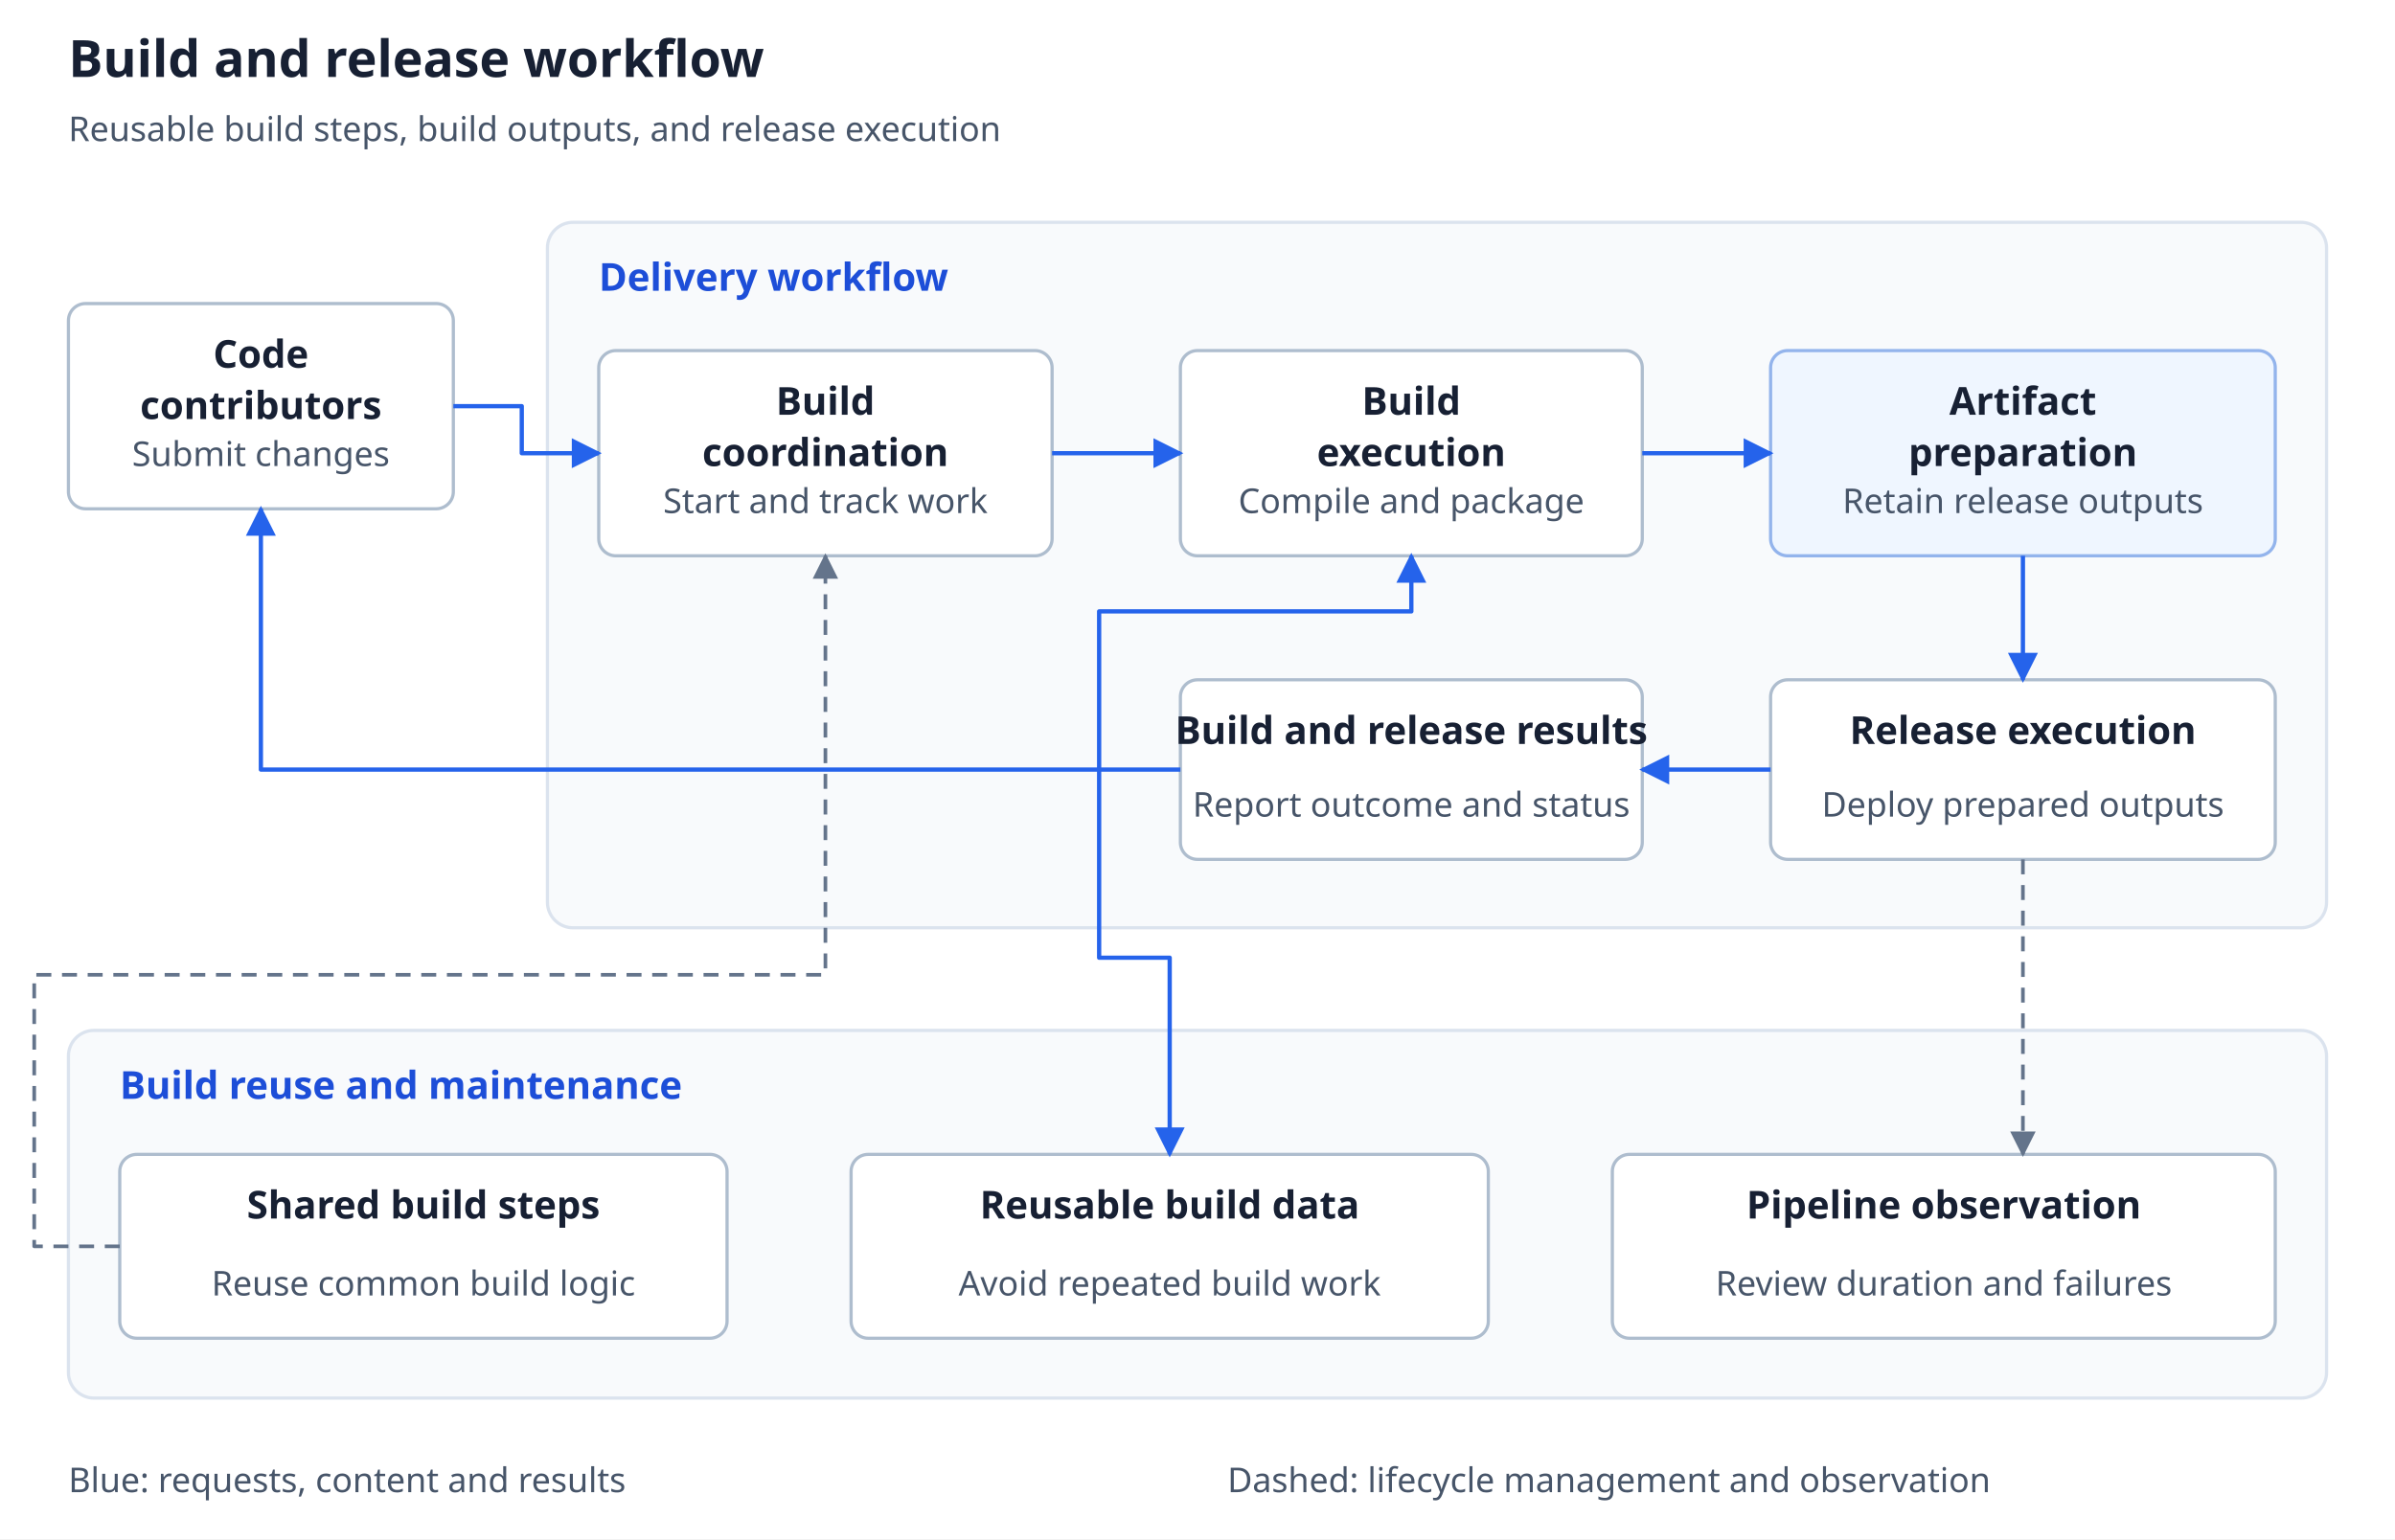
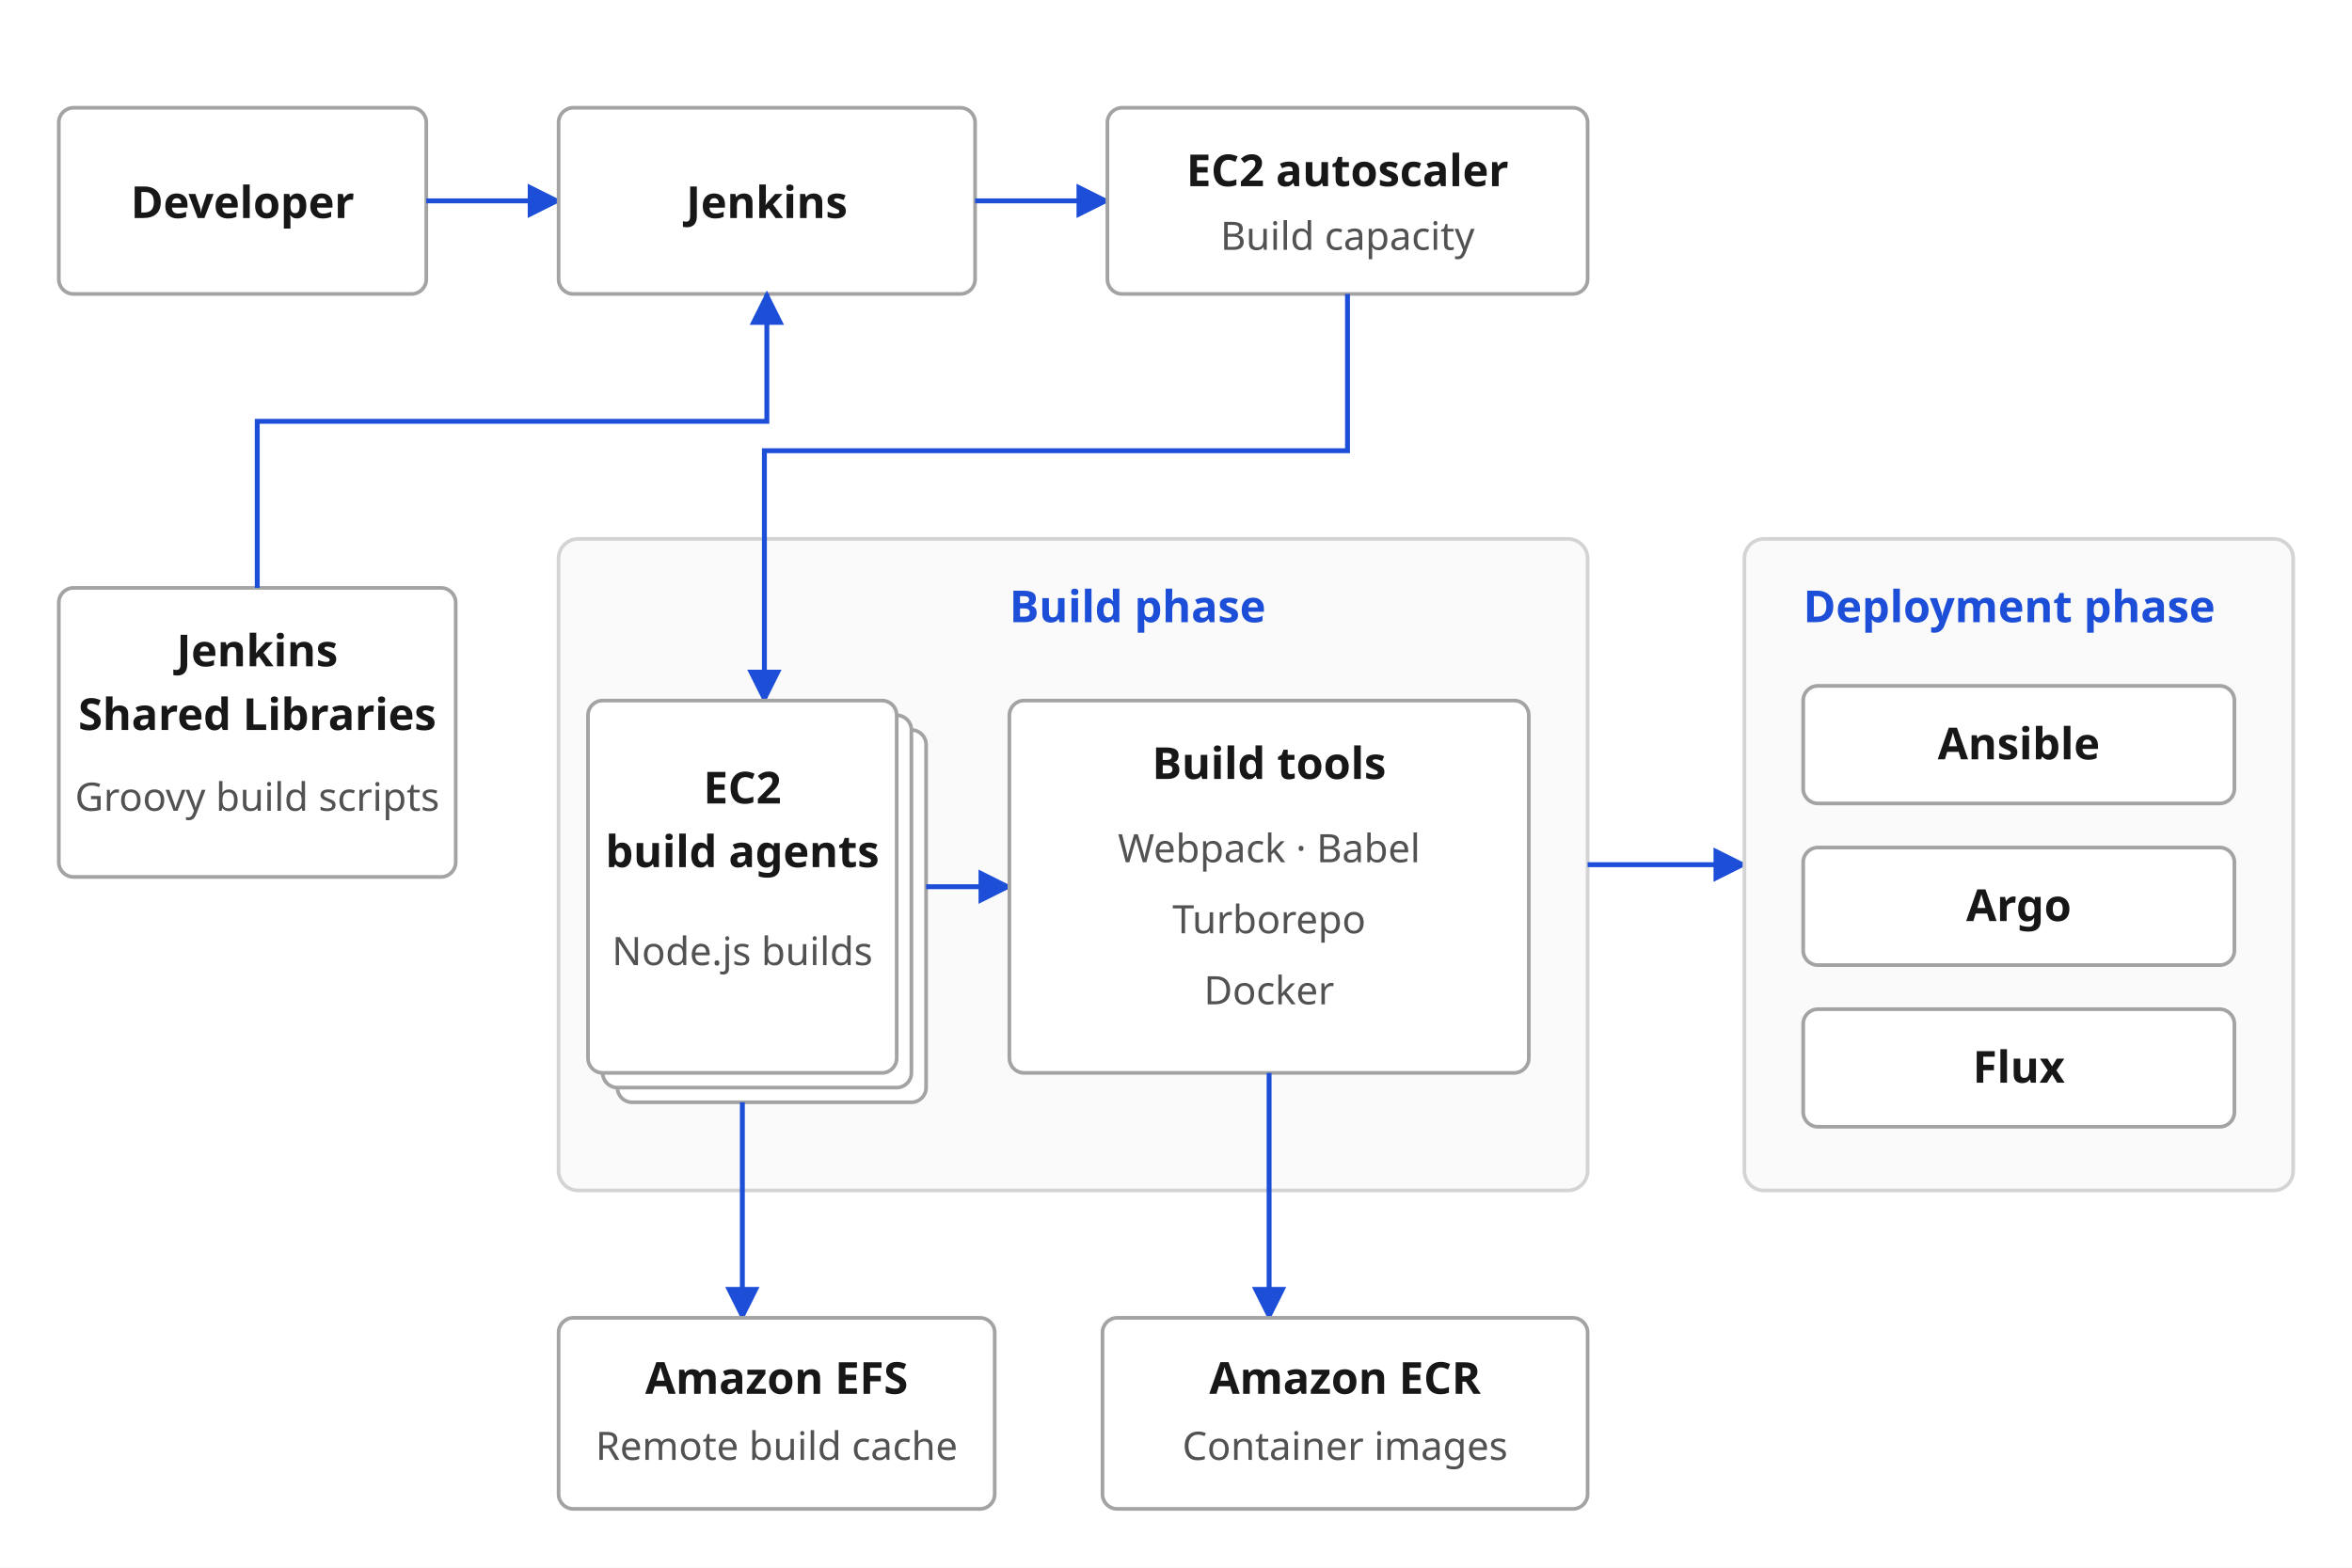
- <svg xmlns="http://www.w3.org/2000/svg" viewBox="0 0 1120 720" role="img" aria-labelledby="diagram-title diagram-description">
+ <svg xmlns="http://www.w3.org/2000/svg" viewBox="0 0 960 640" role="img" aria-labelledby="title desc">
  <defs>
    <marker id="arrow" viewBox="0 0 10 10" refX="9" refY="5" markerWidth="7" markerHeight="7" orient="auto-start-reverse">
-       <path d="M0 0 10 5 0 10Z" fill="#2563eb" />
-     </marker>
-     <marker id="control-arrow" viewBox="0 0 10 10" refX="9" refY="5" markerWidth="7" markerHeight="7" orient="auto">
-       <path d="M0 0 10 5 0 10Z" fill="#64748b" />
+       <path d="M0 0 10 5 0 10Z" fill="#1d4ed8" />
    </marker>
  </defs>
-   <style>text{font-family:Geist,'Segoe UI',system-ui,sans-serif;fill:#172033}.title{font-size:24px;font-weight:600}.group-label{font-size:18px;font-weight:600;fill:#1d4ed8}.label{font-size:18px;font-weight:600}.body{font-size:18px}.small{font-size:16px;fill:#475569}.group{fill:#f8fafc;stroke:#dbe3ee;stroke-width:1.5}.node{fill:white;stroke:#aebdce;stroke-width:1.5}.accent-node{fill:#eff6ff;stroke:#93b4ec;stroke-width:1.5}.flow{fill:none;stroke:#2563eb;stroke-width:2;stroke-linejoin:round}.control{fill:none;stroke:#64748b;stroke-width:1.7;stroke-dasharray:7 5;stroke-linejoin:round}</style>
-   <rect width="1120" height="720" fill="white" />
-   <text x="32" y="36" class="title" text-anchor="start">Build and release workflow</text>
-   <text x="32" y="66" class="small" text-anchor="start">Reusable build steps, build outputs, and release execution</text>
-   <rect x="32" y="142" width="180" height="96" rx="8" class="node" />
-   <text x="122" y="172" class="label" text-anchor="middle">Code</text>
-   <text x="122" y="196" class="label" text-anchor="middle">contributors</text>
-   <text x="122" y="218" class="small" text-anchor="middle">Submit changes</text>
-   <rect x="256" y="104" width="832" height="330" rx="12" class="group" />
-   <text x="280" y="136" class="group-label" text-anchor="start">Delivery workflow</text>
-   <rect x="280" y="164" width="212" height="96" rx="8" class="node" />
-   <text x="386" y="194" class="label" text-anchor="middle">Build</text>
-   <text x="386" y="218" class="label" text-anchor="middle">coordination</text>
-   <text x="386" y="240" class="small" text-anchor="middle">Start and track work</text>
-   <rect x="552" y="164" width="216" height="96" rx="8" class="node" />
-   <text x="660" y="194" class="label" text-anchor="middle">Build</text>
-   <text x="660" y="218" class="label" text-anchor="middle">execution</text>
-   <text x="660" y="240" class="small" text-anchor="middle">Compile and package</text>
-   <rect x="828" y="164" width="236" height="96" rx="8" class="accent-node" />
-   <text x="946" y="194" class="label" text-anchor="middle">Artifact</text>
-   <text x="946" y="218" class="label" text-anchor="middle">preparation</text>
-   <text x="946" y="240" class="small" text-anchor="middle">Retain release outputs</text>
-   <path d="M212 190H244V212H280" class="flow" marker-end="url(#arrow)" />
-   <path d="M492 212H552" class="flow" marker-end="url(#arrow)" />
-   <path d="M768 212H828" class="flow" marker-end="url(#arrow)" />
-   <rect x="828" y="318" width="236" height="84" rx="8" class="node" />
-   <text x="946" y="348" class="label" text-anchor="middle">Release execution</text>
-   <text x="946" y="382" class="small" text-anchor="middle">Deploy prepared outputs</text>
-   <rect x="552" y="318" width="216" height="84" rx="8" class="node" />
-   <text x="660" y="348" class="label" text-anchor="middle">Build and release results</text>
-   <text x="660" y="382" class="small" text-anchor="middle">Report outcome and status</text>
-   <path d="M946 260V318" class="flow" marker-end="url(#arrow)" />
-   <path d="M828 360H768" class="flow" marker-end="url(#arrow)" />
-   <path d="M552 360H122V238" class="flow" marker-end="url(#arrow)" />
-   <rect x="32" y="482" width="1056" height="172" rx="12" class="group" />
-   <text x="56" y="514" class="group-label" text-anchor="start">Build reuse and maintenance</text>
-   <rect x="56" y="540" width="284" height="86" rx="8" class="node" />
-   <text x="198" y="570" class="label" text-anchor="middle">Shared build steps</text>
-   <text x="198" y="606" class="small" text-anchor="middle">Reuse common build logic</text>
-   <rect x="398" y="540" width="298" height="86" rx="8" class="node" />
-   <text x="547" y="570" class="label" text-anchor="middle">Reusable build data</text>
-   <text x="547" y="606" class="small" text-anchor="middle">Avoid repeated build work</text>
-   <rect x="754" y="540" width="310" height="86" rx="8" class="node" />
-   <text x="909" y="570" class="label" text-anchor="middle">Pipeline observation</text>
-   <text x="909" y="606" class="small" text-anchor="middle">Review duration and failures</text>
-   <path d="M56 583H16V456H386V260" class="control" marker-end="url(#control-arrow)" />
-   <path d="M547 540V448H514V286H660V260" class="flow" marker-end="url(#arrow)" marker-start="url(#arrow)" />
-   <path d="M946 402V540" class="control" marker-end="url(#control-arrow)" />
-   <text x="32" y="698" class="small" text-anchor="start">Blue: requests, content and results</text>
-   <text x="574" y="698" class="small" text-anchor="start">Dashed: lifecycle management and observation</text>
+   <style>text{font-family:Geist,"Segoe UI",system-ui,sans-serif;fill:#171717;font-size:18px}.group{fill:#fafafa;stroke:#d4d4d4;stroke-width:1.5}.node{fill:white;stroke:#a3a3a3;stroke-width:1.5}.label{font-weight:600}.small{font-size:16px;fill:#525252}.heading{font-size:18px;font-weight:600;fill:#1d4ed8}.flow{fill:none;stroke:#1d4ed8;stroke-width:2;marker-end:url(#arrow)}</style>
+   <rect width="960" height="640" fill="white" />
+   <rect class="node" x="24" y="44" width="150" height="76" rx="6" />
+   <text class="label" x="99" y="89" text-anchor="middle">Developer</text>
+   <path class="flow" d="M174 82H228" />
+   <rect class="node" x="228" y="44" width="170" height="76" rx="6" />
+   <text class="label" x="313" y="89" text-anchor="middle">Jenkins</text>
+   <path class="flow" d="M398 82H452" />
+   <rect class="node" x="452" y="44" width="196" height="76" rx="6" />
+   <text class="label" x="550" y="76" text-anchor="middle">EC2 autoscaler</text>
+   <text class="small" x="550" y="102" text-anchor="middle">Build capacity</text>
+   <rect class="node" x="24" y="240" width="162" height="118" rx="6" />
+   <text class="label" x="105" y="272" text-anchor="middle">Jenkins</text>
+   <text class="label" x="105" y="298" text-anchor="middle">Shared Libraries</text>
+   <text class="small" x="105" y="331" text-anchor="middle">Groovy build scripts</text>
+   <path class="flow" d="M105 240V172H313V120" />
+   <rect class="group" x="228" y="220" width="420" height="266" rx="8" />
+   <text class="heading" x="412" y="254">Build phase</text>
+   <path class="flow" d="M550 120V184H312V286" />
+   <rect class="node" x="252" y="298" width="126" height="152" rx="6" />
+   <rect class="node" x="246" y="292" width="126" height="152" rx="6" />
+   <rect class="node" x="240" y="286" width="126" height="152" rx="6" />
+   <text class="label" x="303" y="328" text-anchor="middle">EC2</text>
+   <text class="label" x="303" y="354" text-anchor="middle">build agents</text>
+   <text class="small" x="303" y="394" text-anchor="middle">Node.js builds</text>
+   <path class="flow" d="M378 362H412" />
+   <rect class="node" x="412" y="286" width="212" height="152" rx="6" />
+   <text class="label" x="518" y="318" text-anchor="middle">Build tools</text>
+   <text class="small" x="518" y="352" text-anchor="middle">Webpack · Babel</text>
+   <text class="small" x="518" y="381" text-anchor="middle">Turborepo</text>
+   <text class="small" x="518" y="410" text-anchor="middle">Docker</text>
+   <path class="flow" d="M648 353H712" />
+   <rect class="group" x="712" y="220" width="224" height="266" rx="8" />
+   <text class="heading" x="736" y="254">Deployment phase</text>
+   <rect class="node" x="736" y="280" width="176" height="48" rx="6" />
+   <text class="label" x="824" y="310" text-anchor="middle">Ansible</text>
+   <rect class="node" x="736" y="346" width="176" height="48" rx="6" />
+   <text class="label" x="824" y="376" text-anchor="middle">Argo</text>
+   <rect class="node" x="736" y="412" width="176" height="48" rx="6" />
+   <text class="label" x="824" y="442" text-anchor="middle">Flux</text>
+   <path class="flow" d="M303 450V538" />
+   <path class="flow" d="M518 438V538" />
+   <rect class="node" x="228" y="538" width="178" height="78" rx="6" />
+   <text class="label" x="317" y="569" text-anchor="middle">Amazon EFS</text>
+   <text class="small" x="317" y="596" text-anchor="middle">Remote build cache</text>
+   <rect class="node" x="450" y="538" width="198" height="78" rx="6" />
+   <text class="label" x="549" y="569" text-anchor="middle">Amazon ECR</text>
+   <text class="small" x="549" y="596" text-anchor="middle">Container images</text>
</svg>
